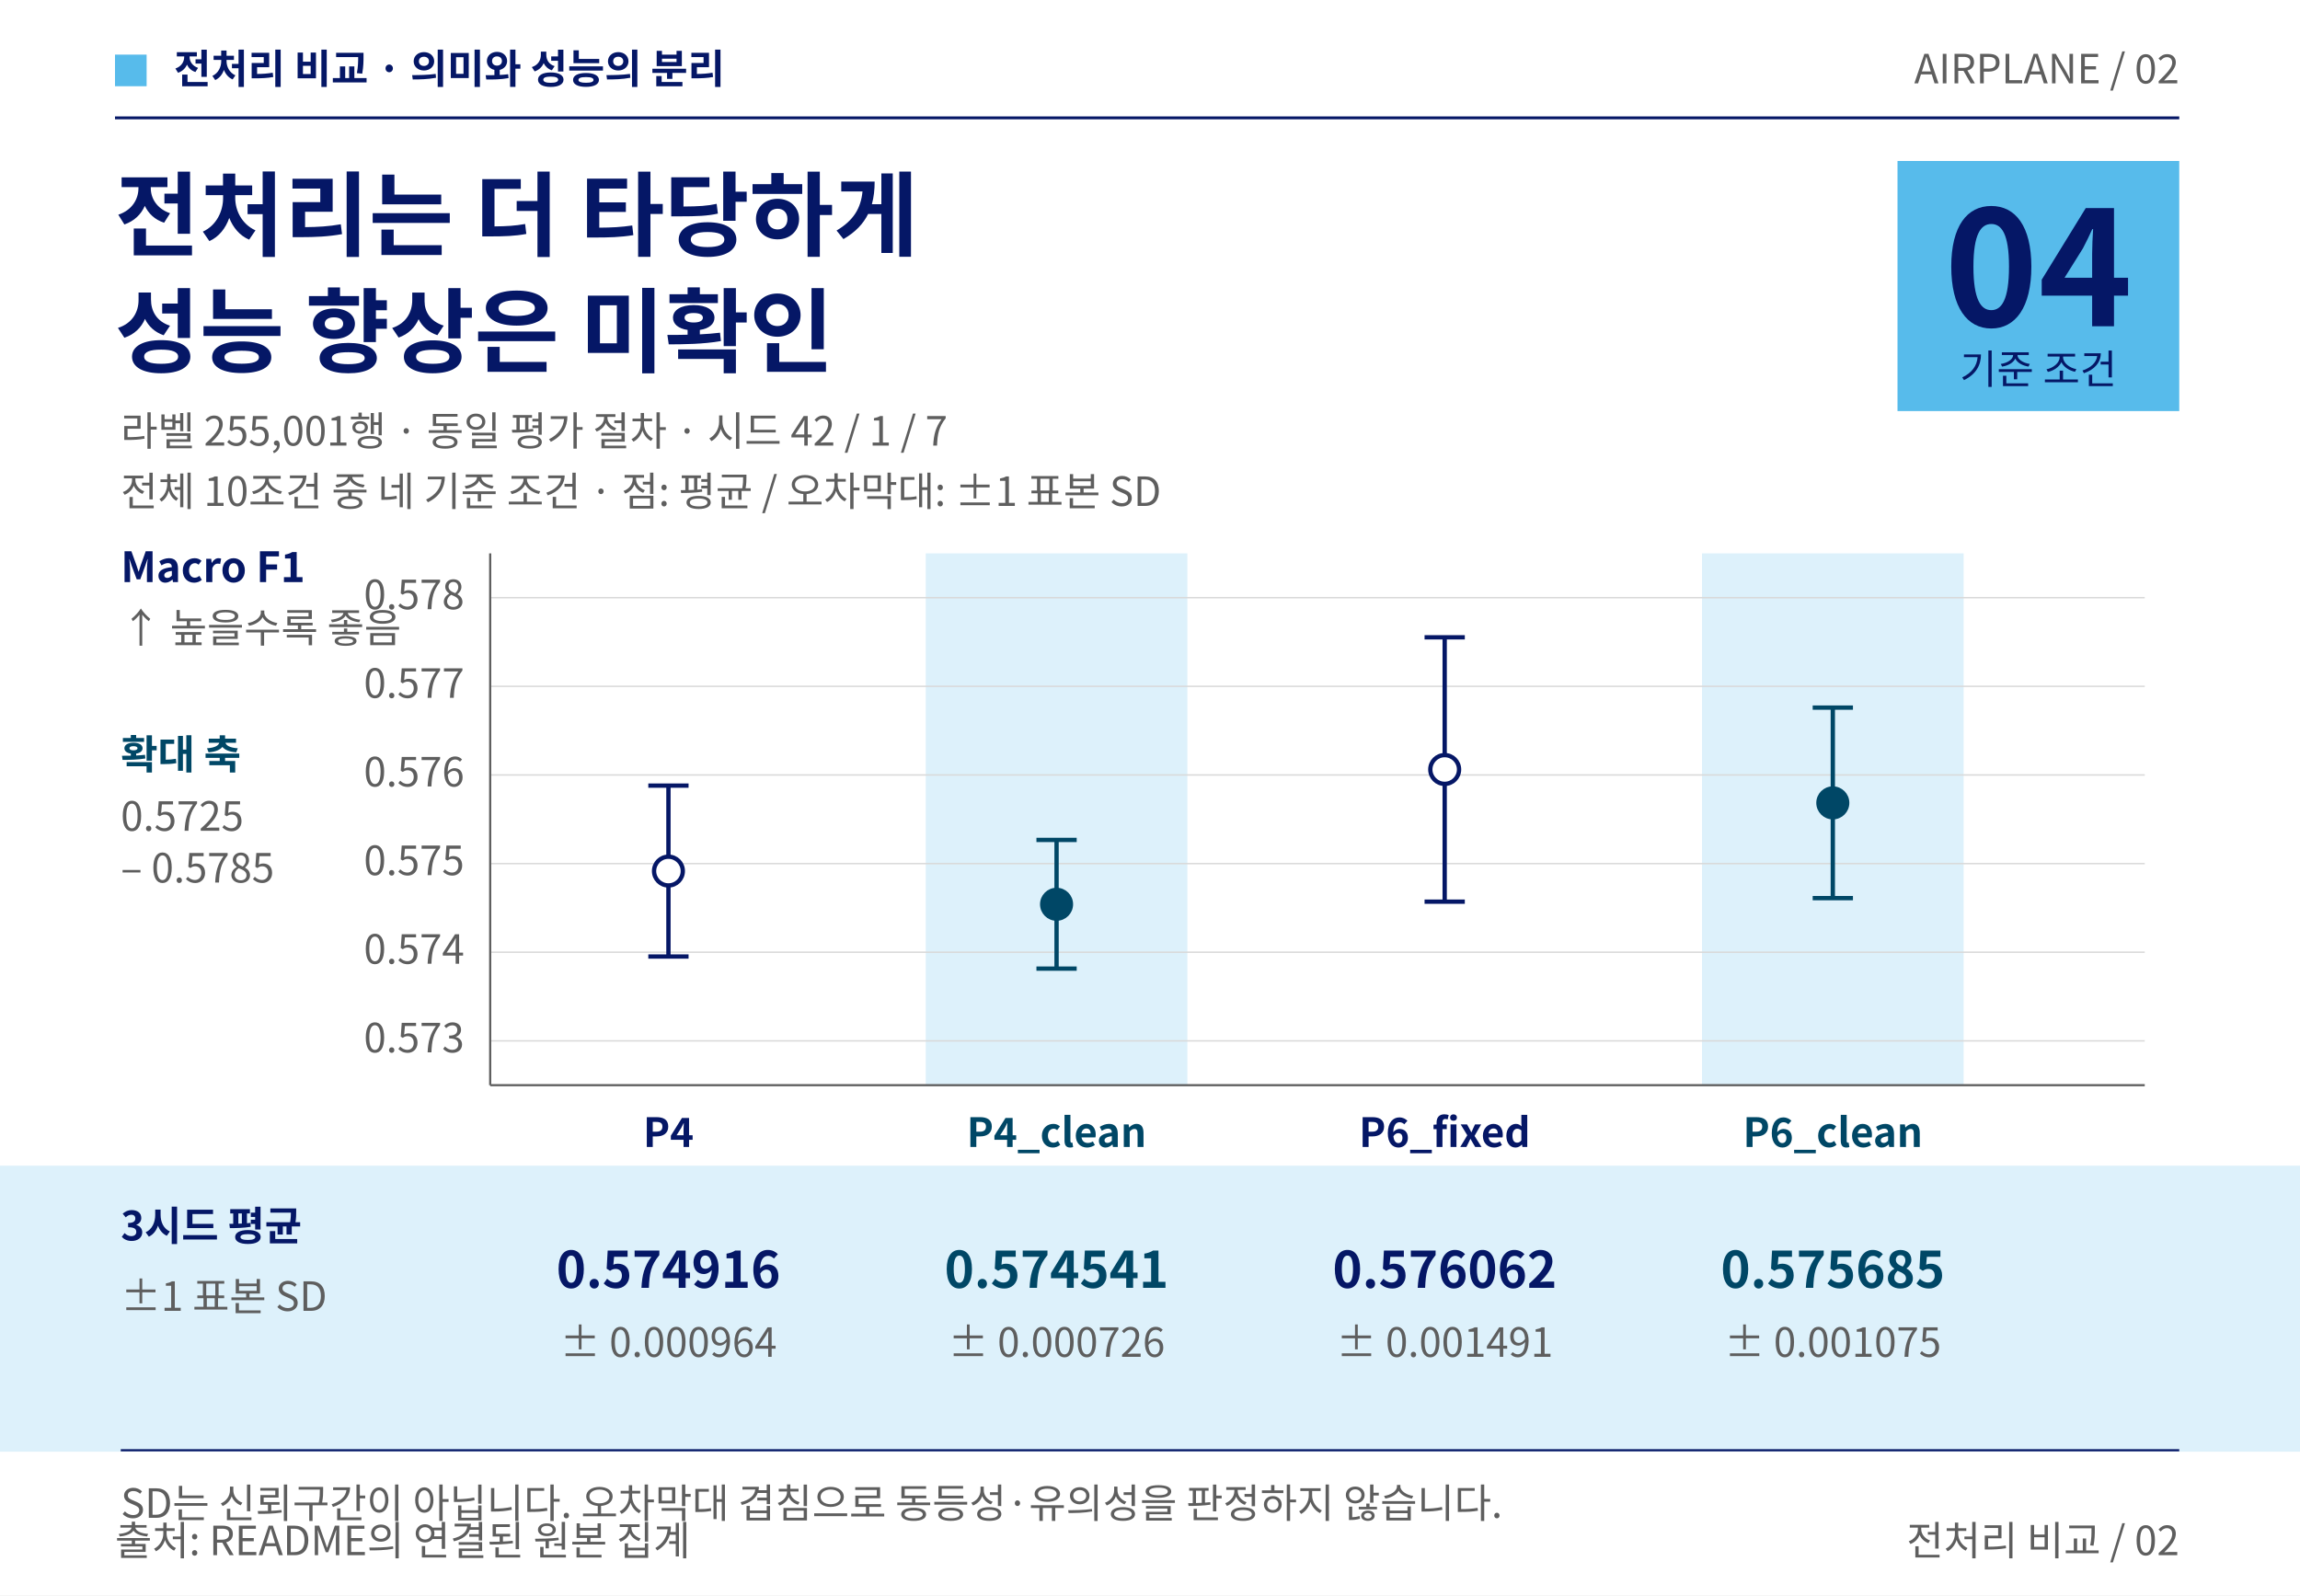
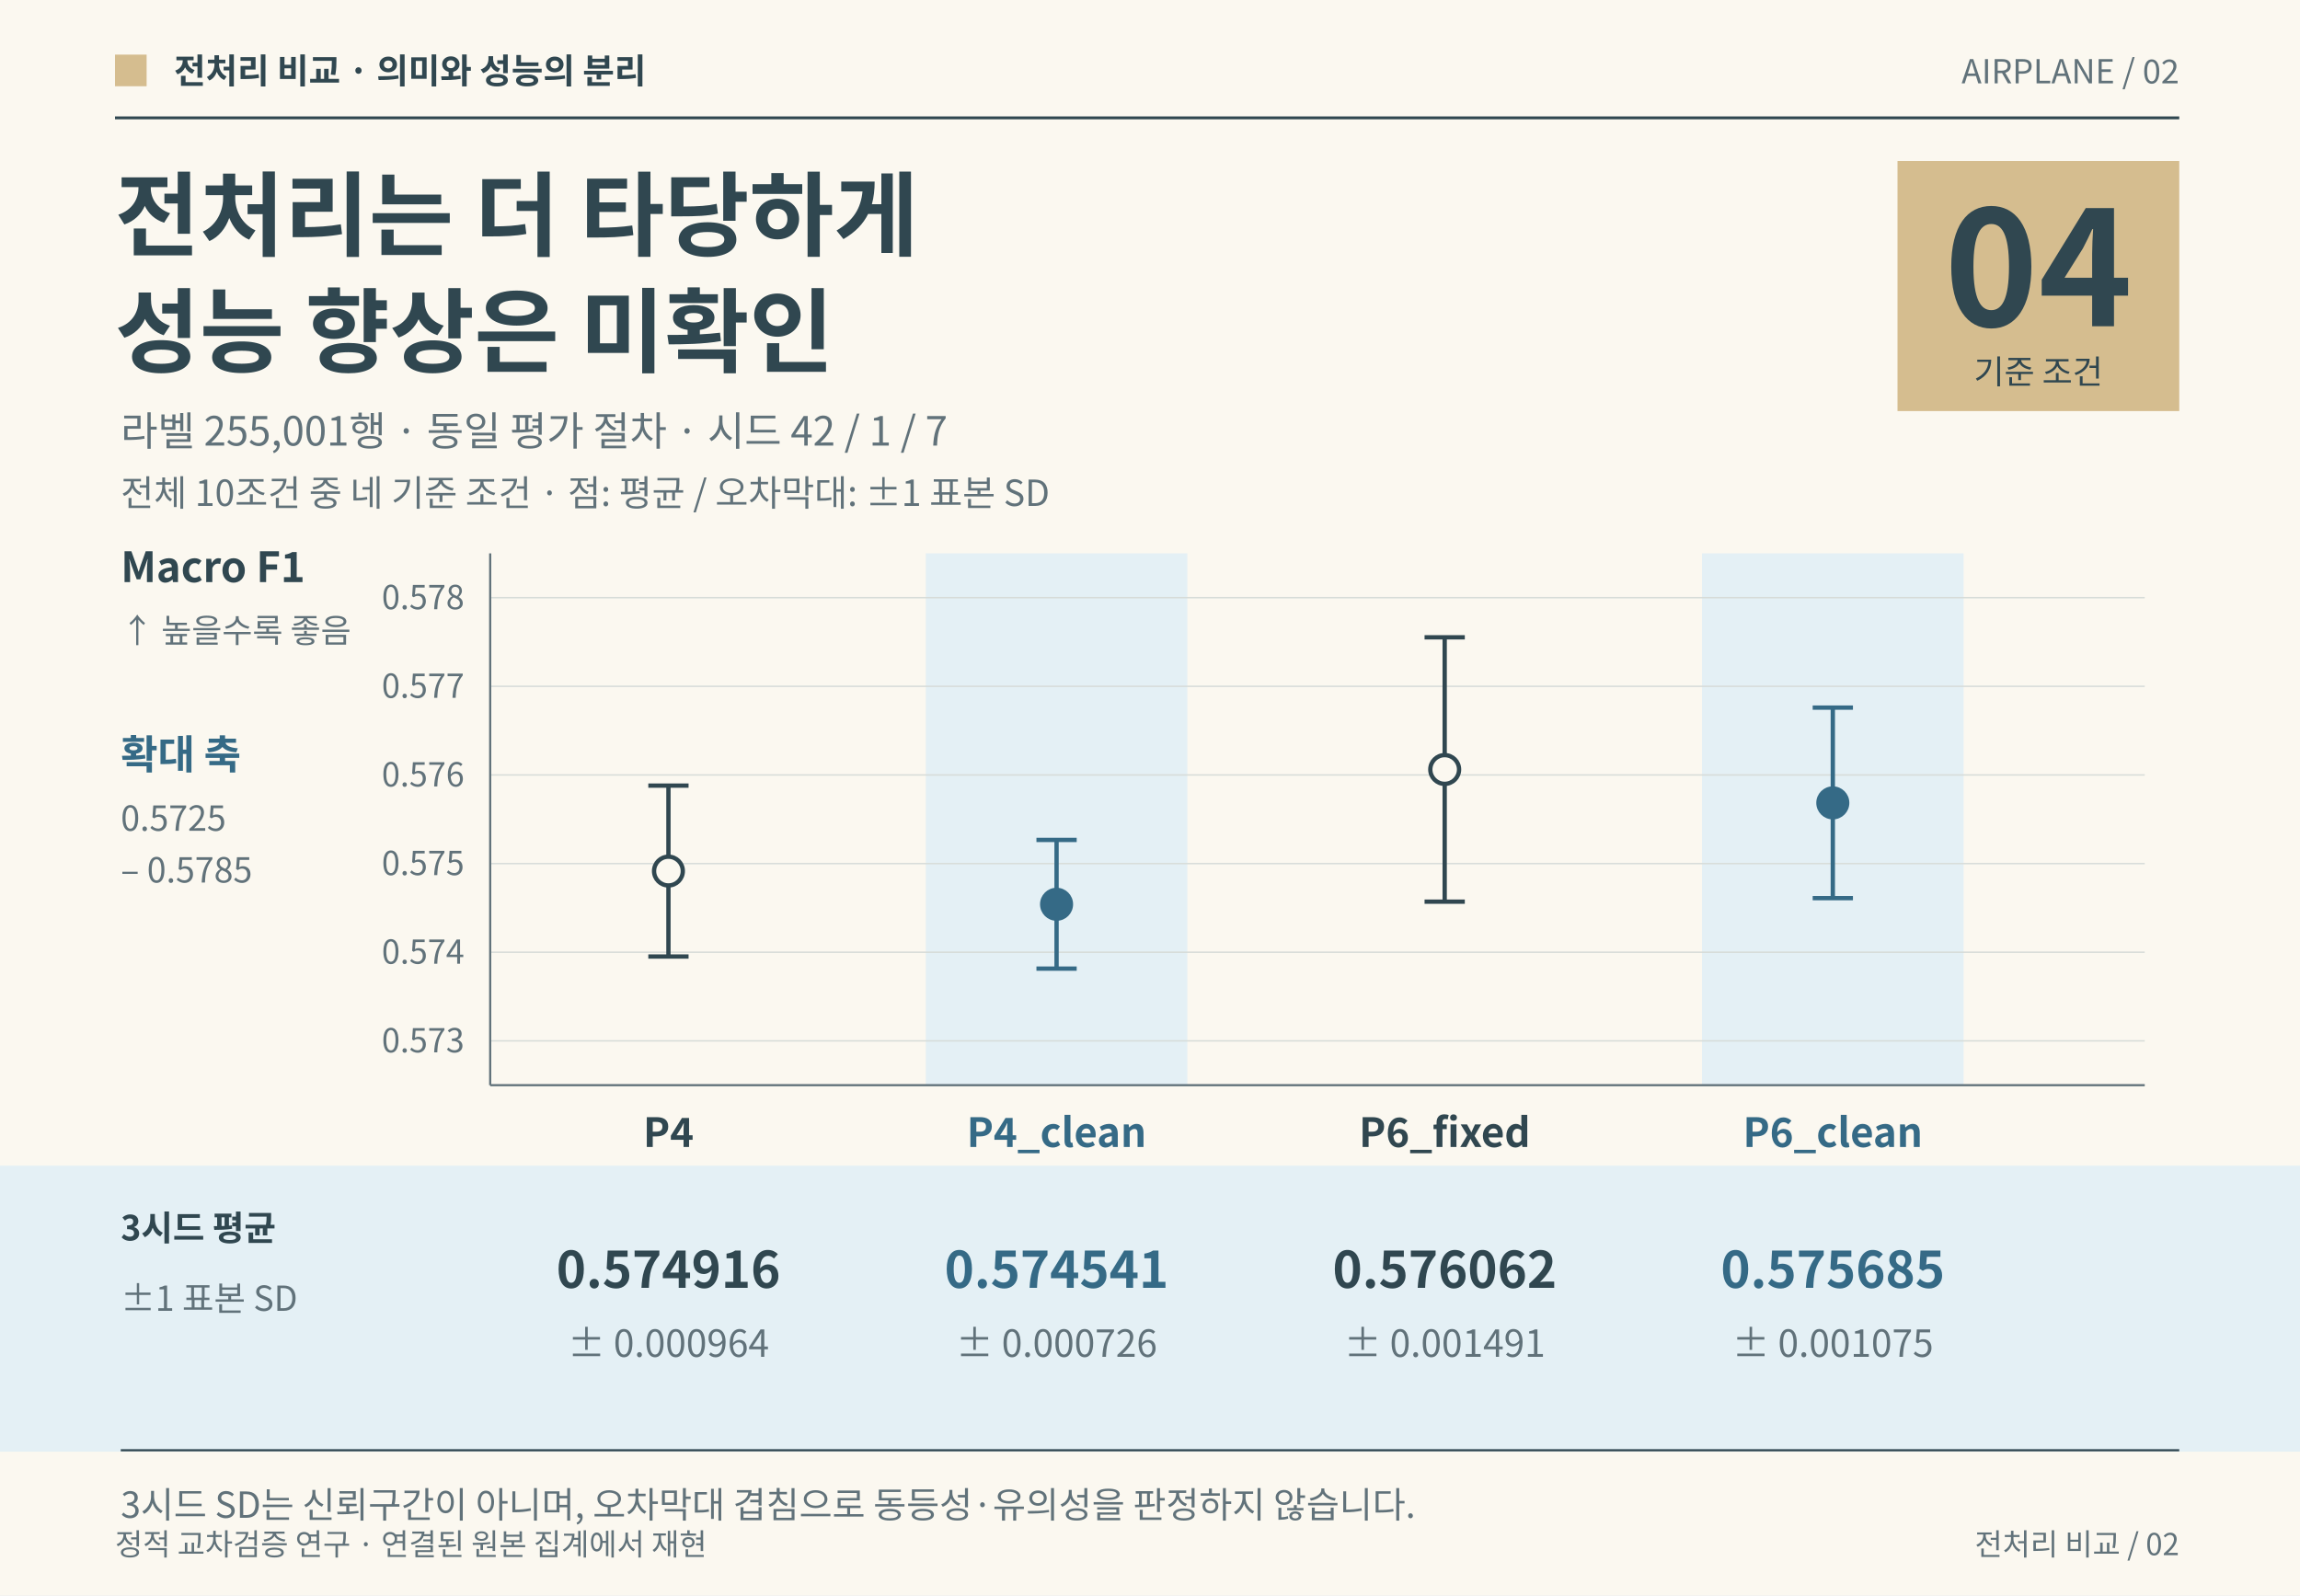
- <svg xmlns="http://www.w3.org/2000/svg" width="1600" height="1110" viewBox="0 0 1600 1110" role="img" aria-labelledby="title desc" data-design="refined-evidence-f" data-chart-type="vertical-mean-sd-ranges">
+ <svg xmlns="http://www.w3.org/2000/svg" width="1600" height="1110" viewBox="0 0 1600 1110" role="img" aria-labelledby="title desc" data-design="flight-magazine-c" data-chart-type="vertical-mean-sd-ranges">
  <style>text{font-family:"Noto Sans CJK KR","Malgun Gothic","Apple SD Gothic Neo",sans-serif;font-variant-numeric:tabular-nums}</style>
-   <rect width="1600" height="1110" fill="#FFFFFF" />
-   <rect x="0.000" y="811.000" width="1600.000" height="199.000" fill="#DDF1FB" />
-   <rect x="1320.000" y="112.000" width="196.000" height="174.000" fill="#57BBEB" />
-   <rect x="80.000" y="38.000" width="22.000" height="22.000" fill="#57BBEB" />
-   <text x="121.000" y="58.000" font-size="28" fill="#051766" font-weight="600" text-anchor="start">전처리 비교 · 의미와 성능의 분리</text>
-   <text x="1516.000" y="58.000" font-size="28" fill="#5E5E5E" font-weight="400" text-anchor="end">AIRPLANE  /  02</text>
-   <line x1="80.000" y1="82.000" x2="1516.000" y2="82.000" stroke="#051766" stroke-width="2" />
-   <text x="80.000" y="173.000" font-size="64" fill="#051766" font-weight="700" text-anchor="start" style="font-family:Noto Sans CJK KR, Malgun Gothic, Apple SD Gothic Neo, sans-serif">전처리는 더 타당하게</text>
-   <text x="80.000" y="254.000" font-size="64" fill="#051766" font-weight="700" text-anchor="start" style="font-family:Noto Sans CJK KR, Malgun Gothic, Apple SD Gothic Neo, sans-serif">성능 향상은 미확인</text>
-   <text x="1418.000" y="227.000" font-size="111" fill="#051766" font-weight="700" text-anchor="middle" style="font-family:Noto Sans CJK KR, Malgun Gothic, Apple SD Gothic Neo, sans-serif">04</text>
-   <text x="1418.000" y="267.000" font-size="28" fill="#051766" font-weight="400" text-anchor="middle">기준 조건</text>
-   <text x="84.000" y="310.000" font-size="28" fill="#5E5E5E" font-weight="400" text-anchor="start">라벨 255,001행 · 동일 평가 절차 · 시드 42 / 1 / 7</text>
-   <text x="84.000" y="352.000" font-size="28" fill="#5E5E5E" font-weight="400" text-anchor="start">전체 10조건 중 네 기준 조건 · 점: 평균 / 오차막대: ±1 표본 SD</text>
-   <rect x="644.000" y="385.000" width="182.000" height="370.000" fill="#DDF1FB" />
-   <rect x="1184.000" y="385.000" width="182.000" height="370.000" fill="#DDF1FB" />
-   <text x="84.000" y="405.000" font-size="29" fill="#051766" font-weight="600" text-anchor="start">Macro F1</text>
-   <text x="84.000" y="447.000" font-size="28" fill="#5E5E5E" font-weight="400" text-anchor="start">↑ 높을수록 좋음</text>
-   <text x="84.000" y="535.000" font-size="28" fill="#004766" font-weight="600" text-anchor="start">확대 축</text>
-   <text x="84.000" y="578.000" font-size="28" fill="#5E5E5E" font-weight="400" text-anchor="start">0.5725</text>
-   <text x="84.000" y="614.000" font-size="28" fill="#5E5E5E" font-weight="400" text-anchor="start">– 0.5785</text>
-   <line x1="341.000" y1="724.167" x2="1492.000" y2="724.167" stroke="#D9D9D9" stroke-width="1" />
-   <text x="323.000" y="732.167" font-size="28" fill="#5E5E5E" font-weight="400" text-anchor="end">0.573</text>
-   <line x1="341.000" y1="662.500" x2="1492.000" y2="662.500" stroke="#D9D9D9" stroke-width="1" />
-   <text x="323.000" y="670.500" font-size="28" fill="#5E5E5E" font-weight="400" text-anchor="end">0.574</text>
-   <line x1="341.000" y1="600.833" x2="1492.000" y2="600.833" stroke="#D9D9D9" stroke-width="1" />
-   <text x="323.000" y="608.833" font-size="28" fill="#5E5E5E" font-weight="400" text-anchor="end">0.575</text>
-   <line x1="341.000" y1="539.167" x2="1492.000" y2="539.167" stroke="#D9D9D9" stroke-width="1" />
-   <text x="323.000" y="547.167" font-size="28" fill="#5E5E5E" font-weight="400" text-anchor="end">0.576</text>
-   <line x1="341.000" y1="477.500" x2="1492.000" y2="477.500" stroke="#D9D9D9" stroke-width="1" />
-   <text x="323.000" y="485.500" font-size="28" fill="#5E5E5E" font-weight="400" text-anchor="end">0.577</text>
-   <line x1="341.000" y1="415.833" x2="1492.000" y2="415.833" stroke="#D9D9D9" stroke-width="1" />
-   <text x="323.000" y="423.833" font-size="28" fill="#5E5E5E" font-weight="400" text-anchor="end">0.578</text>
-   <line x1="341.000" y1="385.000" x2="341.000" y2="755.000" stroke="#5E5E5E" stroke-width="1.5" />
-   <line x1="341.000" y1="755.000" x2="1492.000" y2="755.000" stroke="#5E5E5E" stroke-width="1.5" />
-   <line x1="465.000" y1="546.582" x2="465.000" y2="665.486" stroke="#051766" stroke-width="3" />
-   <line x1="451.000" y1="546.582" x2="479.000" y2="546.582" stroke="#051766" stroke-width="3" />
-   <line x1="451.000" y1="665.486" x2="479.000" y2="665.486" stroke="#051766" stroke-width="3" />
-   <circle cx="465.000" cy="606.034" r="10" fill="#FFFFFF" stroke="#051766" stroke-width="3" />
-   <text x="465.000" y="798.000" font-size="28" fill="#051766" font-weight="600" text-anchor="middle">P4</text>
-   <text x="465.000" y="896.000" font-size="35" fill="#051766" font-weight="600" text-anchor="middle">0.574916</text>
-   <text x="465.000" y="944.000" font-size="28" fill="#5E5E5E" font-weight="400" text-anchor="middle">± 0.000964</text>
-   <line x1="735.000" y1="584.370" x2="735.000" y2="673.907" stroke="#004766" stroke-width="3" />
-   <line x1="721.000" y1="584.370" x2="749.000" y2="584.370" stroke="#004766" stroke-width="3" />
-   <line x1="721.000" y1="673.907" x2="749.000" y2="673.907" stroke="#004766" stroke-width="3" />
-   <circle cx="735.000" cy="629.138" r="10" fill="#004766" stroke="#004766" stroke-width="3" />
-   <text x="735.000" y="798.000" font-size="28" fill="#004766" font-weight="600" text-anchor="middle">P4_clean</text>
-   <text x="735.000" y="896.000" font-size="35" fill="#004766" font-weight="600" text-anchor="middle">0.574541</text>
-   <text x="735.000" y="944.000" font-size="28" fill="#5E5E5E" font-weight="400" text-anchor="middle">± 0.000726</text>
-   <line x1="1005.000" y1="443.407" x2="1005.000" y2="627.321" stroke="#051766" stroke-width="3" />
-   <line x1="991.000" y1="443.407" x2="1019.000" y2="443.407" stroke="#051766" stroke-width="3" />
-   <line x1="991.000" y1="627.321" x2="1019.000" y2="627.321" stroke="#051766" stroke-width="3" />
-   <circle cx="1005.000" cy="535.364" r="10" fill="#FFFFFF" stroke="#051766" stroke-width="3" />
-   <text x="1005.000" y="798.000" font-size="28" fill="#051766" font-weight="600" text-anchor="middle">P6_fixed</text>
-   <text x="1005.000" y="896.000" font-size="35" fill="#051766" font-weight="600" text-anchor="middle">0.576062</text>
-   <text x="1005.000" y="944.000" font-size="28" fill="#5E5E5E" font-weight="400" text-anchor="middle">± 0.001491</text>
-   <line x1="1275.000" y1="492.316" x2="1275.000" y2="624.868" stroke="#004766" stroke-width="3" />
-   <line x1="1261.000" y1="492.316" x2="1289.000" y2="492.316" stroke="#004766" stroke-width="3" />
-   <line x1="1261.000" y1="624.868" x2="1289.000" y2="624.868" stroke="#004766" stroke-width="3" />
-   <circle cx="1275.000" cy="558.592" r="10" fill="#004766" stroke="#004766" stroke-width="3" />
-   <text x="1275.000" y="798.000" font-size="28" fill="#004766" font-weight="600" text-anchor="middle">P6_clean</text>
-   <text x="1275.000" y="896.000" font-size="35" fill="#004766" font-weight="600" text-anchor="middle">0.575685</text>
-   <text x="1275.000" y="944.000" font-size="28" fill="#5E5E5E" font-weight="400" text-anchor="middle">± 0.001075</text>
-   <text x="84.000" y="863.000" font-size="28" fill="#051766" font-weight="600" text-anchor="start">3시드 평균</text>
-   <text x="84.000" y="912.000" font-size="28" fill="#5E5E5E" font-weight="400" text-anchor="start">±1 표본 SD</text>
-   <line x1="84.000" y1="1009.000" x2="1516.000" y2="1009.000" stroke="#051766" stroke-width="1.5" />
-   <text x="84.000" y="1056.000" font-size="28" fill="#5E5E5E" font-weight="400" text-anchor="start">SD는 신뢰구간이 아닙니다. 오차막대 겹침으로 동등성·유의성을 판정하지 않습니다.</text>
-   <text x="80.000" y="1082.000" font-size="28" fill="#5E5E5E" font-weight="400" text-anchor="start">출처: README의 연결된 원본 집계</text>
-   <text x="1516.000" y="1082.000" font-size="28" fill="#5E5E5E" font-weight="400" text-anchor="end">전처리 비교 / 02</text>
+   <rect width="1600" height="1110" fill="#FBF8F0" />
+   <rect x="0.000" y="811.000" width="1600.000" height="199.000" fill="#E4F0F5" />
+   <rect x="1320.000" y="112.000" width="196.000" height="174.000" fill="#D5BD8F" />
+   <rect x="80.000" y="38.000" width="22.000" height="22.000" fill="#D5BD8F" />
+   <text x="121.000" y="58.000" font-size="24" fill="#304750" font-weight="600" text-anchor="start">전처리 비교 · 의미와 성능의 분리</text>
+   <text x="1516.000" y="58.000" font-size="23" fill="#61727A" font-weight="400" text-anchor="end">AIRPLANE  /  02</text>
+   <line x1="80.000" y1="82.000" x2="1516.000" y2="82.000" stroke="#304750" stroke-width="2" />
+   <text x="80.000" y="173.000" font-size="64" fill="#304750" font-weight="700" text-anchor="start" style="font-family:Noto Sans CJK KR, Malgun Gothic, Apple SD Gothic Neo, sans-serif">전처리는 더 타당하게</text>
+   <text x="80.000" y="254.000" font-size="64" fill="#304750" font-weight="700" text-anchor="start" style="font-family:Noto Sans CJK KR, Malgun Gothic, Apple SD Gothic Neo, sans-serif">성능 향상은 미확인</text>
+   <text x="1418.000" y="227.000" font-size="111" fill="#304750" font-weight="700" text-anchor="middle" style="font-family:Noto Sans CJK KR, Malgun Gothic, Apple SD Gothic Neo, sans-serif">04</text>
+   <text x="1418.000" y="267.000" font-size="23" fill="#304750" font-weight="400" text-anchor="middle">기준 조건</text>
+   <text x="84.000" y="310.000" font-size="28" fill="#61727A" font-weight="400" text-anchor="start">라벨 255,001행 · 동일 평가 절차 · 시드 42 / 1 / 7</text>
+   <text x="84.000" y="352.000" font-size="25" fill="#61727A" font-weight="400" text-anchor="start">전체 10조건 중 네 기준 조건 · 점: 평균 / 오차막대: ±1 표본 SD</text>
+   <rect x="644.000" y="385.000" width="182.000" height="370.000" fill="#E4F0F5" />
+   <rect x="1184.000" y="385.000" width="182.000" height="370.000" fill="#E4F0F5" />
+   <text x="84.000" y="405.000" font-size="29" fill="#304750" font-weight="600" text-anchor="start">Macro F1</text>
+   <text x="84.000" y="447.000" font-size="23" fill="#61727A" font-weight="400" text-anchor="start">↑ 높을수록 좋음</text>
+   <text x="84.000" y="535.000" font-size="28" fill="#356A86" font-weight="600" text-anchor="start">확대 축</text>
+   <text x="84.000" y="578.000" font-size="24" fill="#61727A" font-weight="400" text-anchor="start">0.5725</text>
+   <text x="84.000" y="614.000" font-size="24" fill="#61727A" font-weight="400" text-anchor="start">– 0.5785</text>
+   <line x1="341.000" y1="724.167" x2="1492.000" y2="724.167" stroke="#D7DCD9" stroke-width="1" />
+   <text x="323.000" y="732.167" font-size="23" fill="#61727A" font-weight="400" text-anchor="end">0.573</text>
+   <line x1="341.000" y1="662.500" x2="1492.000" y2="662.500" stroke="#D7DCD9" stroke-width="1" />
+   <text x="323.000" y="670.500" font-size="23" fill="#61727A" font-weight="400" text-anchor="end">0.574</text>
+   <line x1="341.000" y1="600.833" x2="1492.000" y2="600.833" stroke="#D7DCD9" stroke-width="1" />
+   <text x="323.000" y="608.833" font-size="23" fill="#61727A" font-weight="400" text-anchor="end">0.575</text>
+   <line x1="341.000" y1="539.167" x2="1492.000" y2="539.167" stroke="#D7DCD9" stroke-width="1" />
+   <text x="323.000" y="547.167" font-size="23" fill="#61727A" font-weight="400" text-anchor="end">0.576</text>
+   <line x1="341.000" y1="477.500" x2="1492.000" y2="477.500" stroke="#D7DCD9" stroke-width="1" />
+   <text x="323.000" y="485.500" font-size="23" fill="#61727A" font-weight="400" text-anchor="end">0.577</text>
+   <line x1="341.000" y1="415.833" x2="1492.000" y2="415.833" stroke="#D7DCD9" stroke-width="1" />
+   <text x="323.000" y="423.833" font-size="23" fill="#61727A" font-weight="400" text-anchor="end">0.578</text>
+   <line x1="341.000" y1="385.000" x2="341.000" y2="755.000" stroke="#61727A" stroke-width="1.5" />
+   <line x1="341.000" y1="755.000" x2="1492.000" y2="755.000" stroke="#61727A" stroke-width="1.5" />
+   <line x1="465.000" y1="546.582" x2="465.000" y2="665.486" stroke="#304750" stroke-width="3" />
+   <line x1="451.000" y1="546.582" x2="479.000" y2="546.582" stroke="#304750" stroke-width="3" />
+   <line x1="451.000" y1="665.486" x2="479.000" y2="665.486" stroke="#304750" stroke-width="3" />
+   <circle cx="465.000" cy="606.034" r="10" fill="#FBF8F0" stroke="#304750" stroke-width="3" />
+   <text x="465.000" y="798.000" font-size="28" fill="#304750" font-weight="600" text-anchor="middle">P4</text>
+   <text x="465.000" y="896.000" font-size="35" fill="#304750" font-weight="600" text-anchor="middle">0.574916</text>
+   <text x="465.000" y="944.000" font-size="26" fill="#61727A" font-weight="400" text-anchor="middle">± 0.000964</text>
+   <line x1="735.000" y1="584.370" x2="735.000" y2="673.907" stroke="#356A86" stroke-width="3" />
+   <line x1="721.000" y1="584.370" x2="749.000" y2="584.370" stroke="#356A86" stroke-width="3" />
+   <line x1="721.000" y1="673.907" x2="749.000" y2="673.907" stroke="#356A86" stroke-width="3" />
+   <circle cx="735.000" cy="629.138" r="10" fill="#356A86" stroke="#356A86" stroke-width="3" />
+   <text x="735.000" y="798.000" font-size="28" fill="#356A86" font-weight="600" text-anchor="middle">P4_clean</text>
+   <text x="735.000" y="896.000" font-size="35" fill="#356A86" font-weight="600" text-anchor="middle">0.574541</text>
+   <text x="735.000" y="944.000" font-size="26" fill="#61727A" font-weight="400" text-anchor="middle">± 0.000726</text>
+   <line x1="1005.000" y1="443.407" x2="1005.000" y2="627.321" stroke="#304750" stroke-width="3" />
+   <line x1="991.000" y1="443.407" x2="1019.000" y2="443.407" stroke="#304750" stroke-width="3" />
+   <line x1="991.000" y1="627.321" x2="1019.000" y2="627.321" stroke="#304750" stroke-width="3" />
+   <circle cx="1005.000" cy="535.364" r="10" fill="#FBF8F0" stroke="#304750" stroke-width="3" />
+   <text x="1005.000" y="798.000" font-size="28" fill="#304750" font-weight="600" text-anchor="middle">P6_fixed</text>
+   <text x="1005.000" y="896.000" font-size="35" fill="#304750" font-weight="600" text-anchor="middle">0.576062</text>
+   <text x="1005.000" y="944.000" font-size="26" fill="#61727A" font-weight="400" text-anchor="middle">± 0.001491</text>
+   <line x1="1275.000" y1="492.316" x2="1275.000" y2="624.868" stroke="#356A86" stroke-width="3" />
+   <line x1="1261.000" y1="492.316" x2="1289.000" y2="492.316" stroke="#356A86" stroke-width="3" />
+   <line x1="1261.000" y1="624.868" x2="1289.000" y2="624.868" stroke="#356A86" stroke-width="3" />
+   <circle cx="1275.000" cy="558.592" r="10" fill="#356A86" stroke="#356A86" stroke-width="3" />
+   <text x="1275.000" y="798.000" font-size="28" fill="#356A86" font-weight="600" text-anchor="middle">P6_clean</text>
+   <text x="1275.000" y="896.000" font-size="35" fill="#356A86" font-weight="600" text-anchor="middle">0.575685</text>
+   <text x="1275.000" y="944.000" font-size="26" fill="#61727A" font-weight="400" text-anchor="middle">± 0.001075</text>
+   <text x="84.000" y="863.000" font-size="24" fill="#304750" font-weight="600" text-anchor="start">3시드 평균</text>
+   <text x="84.000" y="912.000" font-size="24" fill="#61727A" font-weight="400" text-anchor="start">±1 표본 SD</text>
+   <line x1="84.000" y1="1009.000" x2="1516.000" y2="1009.000" stroke="#304750" stroke-width="1.5" />
+   <text x="84.000" y="1056.000" font-size="25" fill="#61727A" font-weight="400" text-anchor="start">3시드 SD는 신뢰구간이 아니며, 오차막대 겹침으로 동등성·유의성을 판정하지 않습니다.</text>
+   <text x="80.000" y="1082.000" font-size="21" fill="#61727A" font-weight="400" text-anchor="start">정적 교차검증 연구 · 연결된 원본 집계에서 재현</text>
+   <text x="1516.000" y="1082.000" font-size="21" fill="#61727A" font-weight="400" text-anchor="end">전처리 비교 / 02</text>
</svg>
